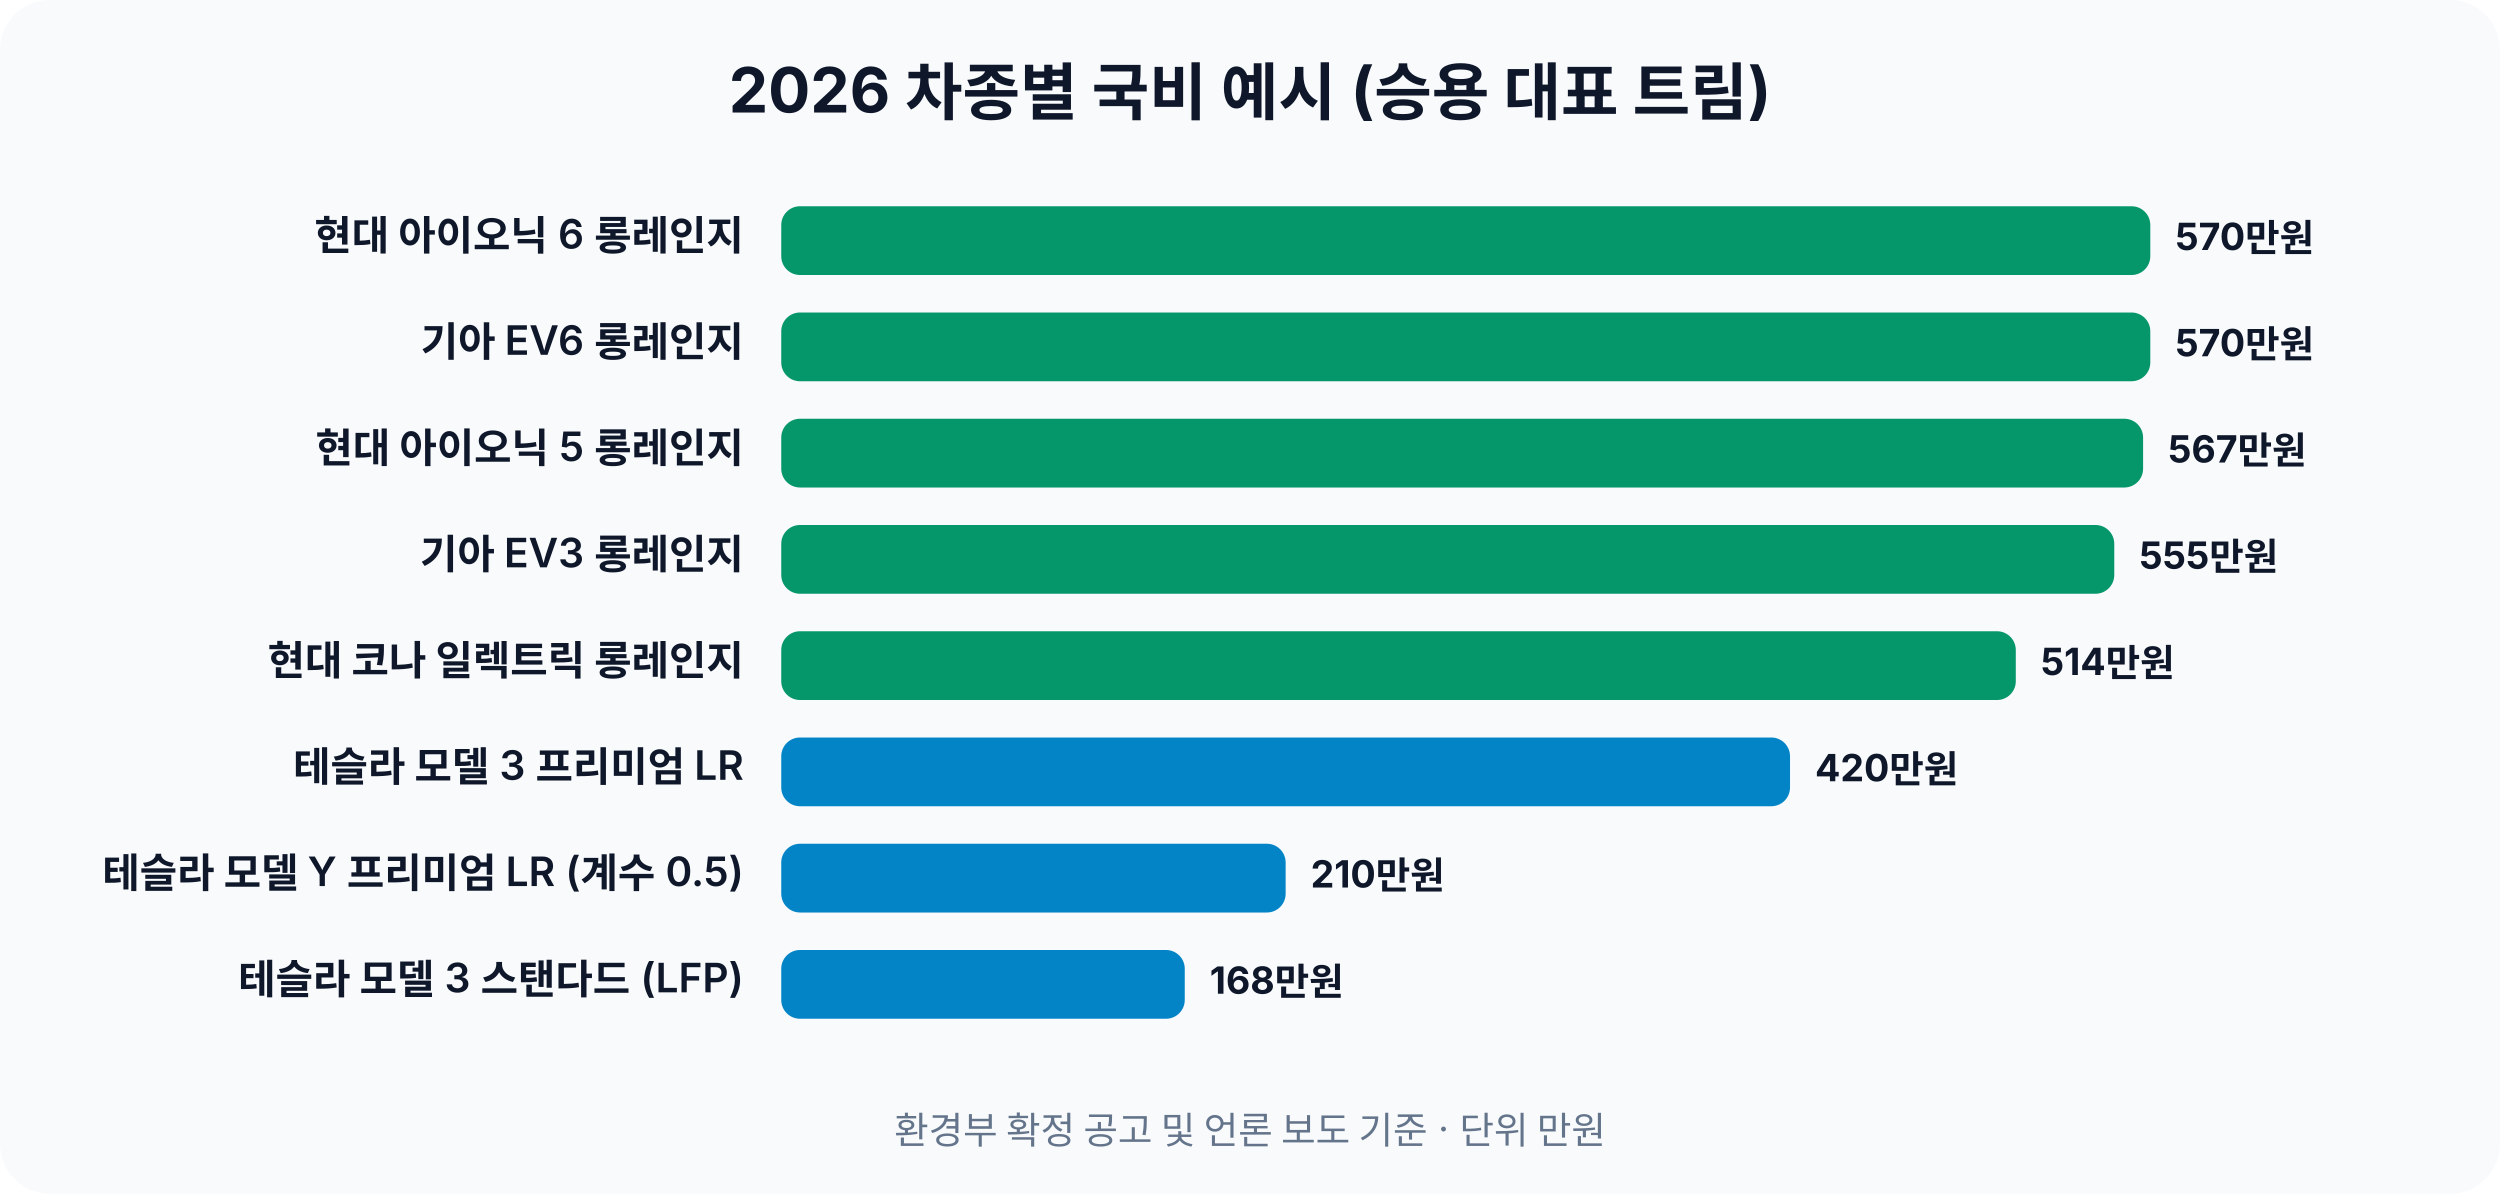
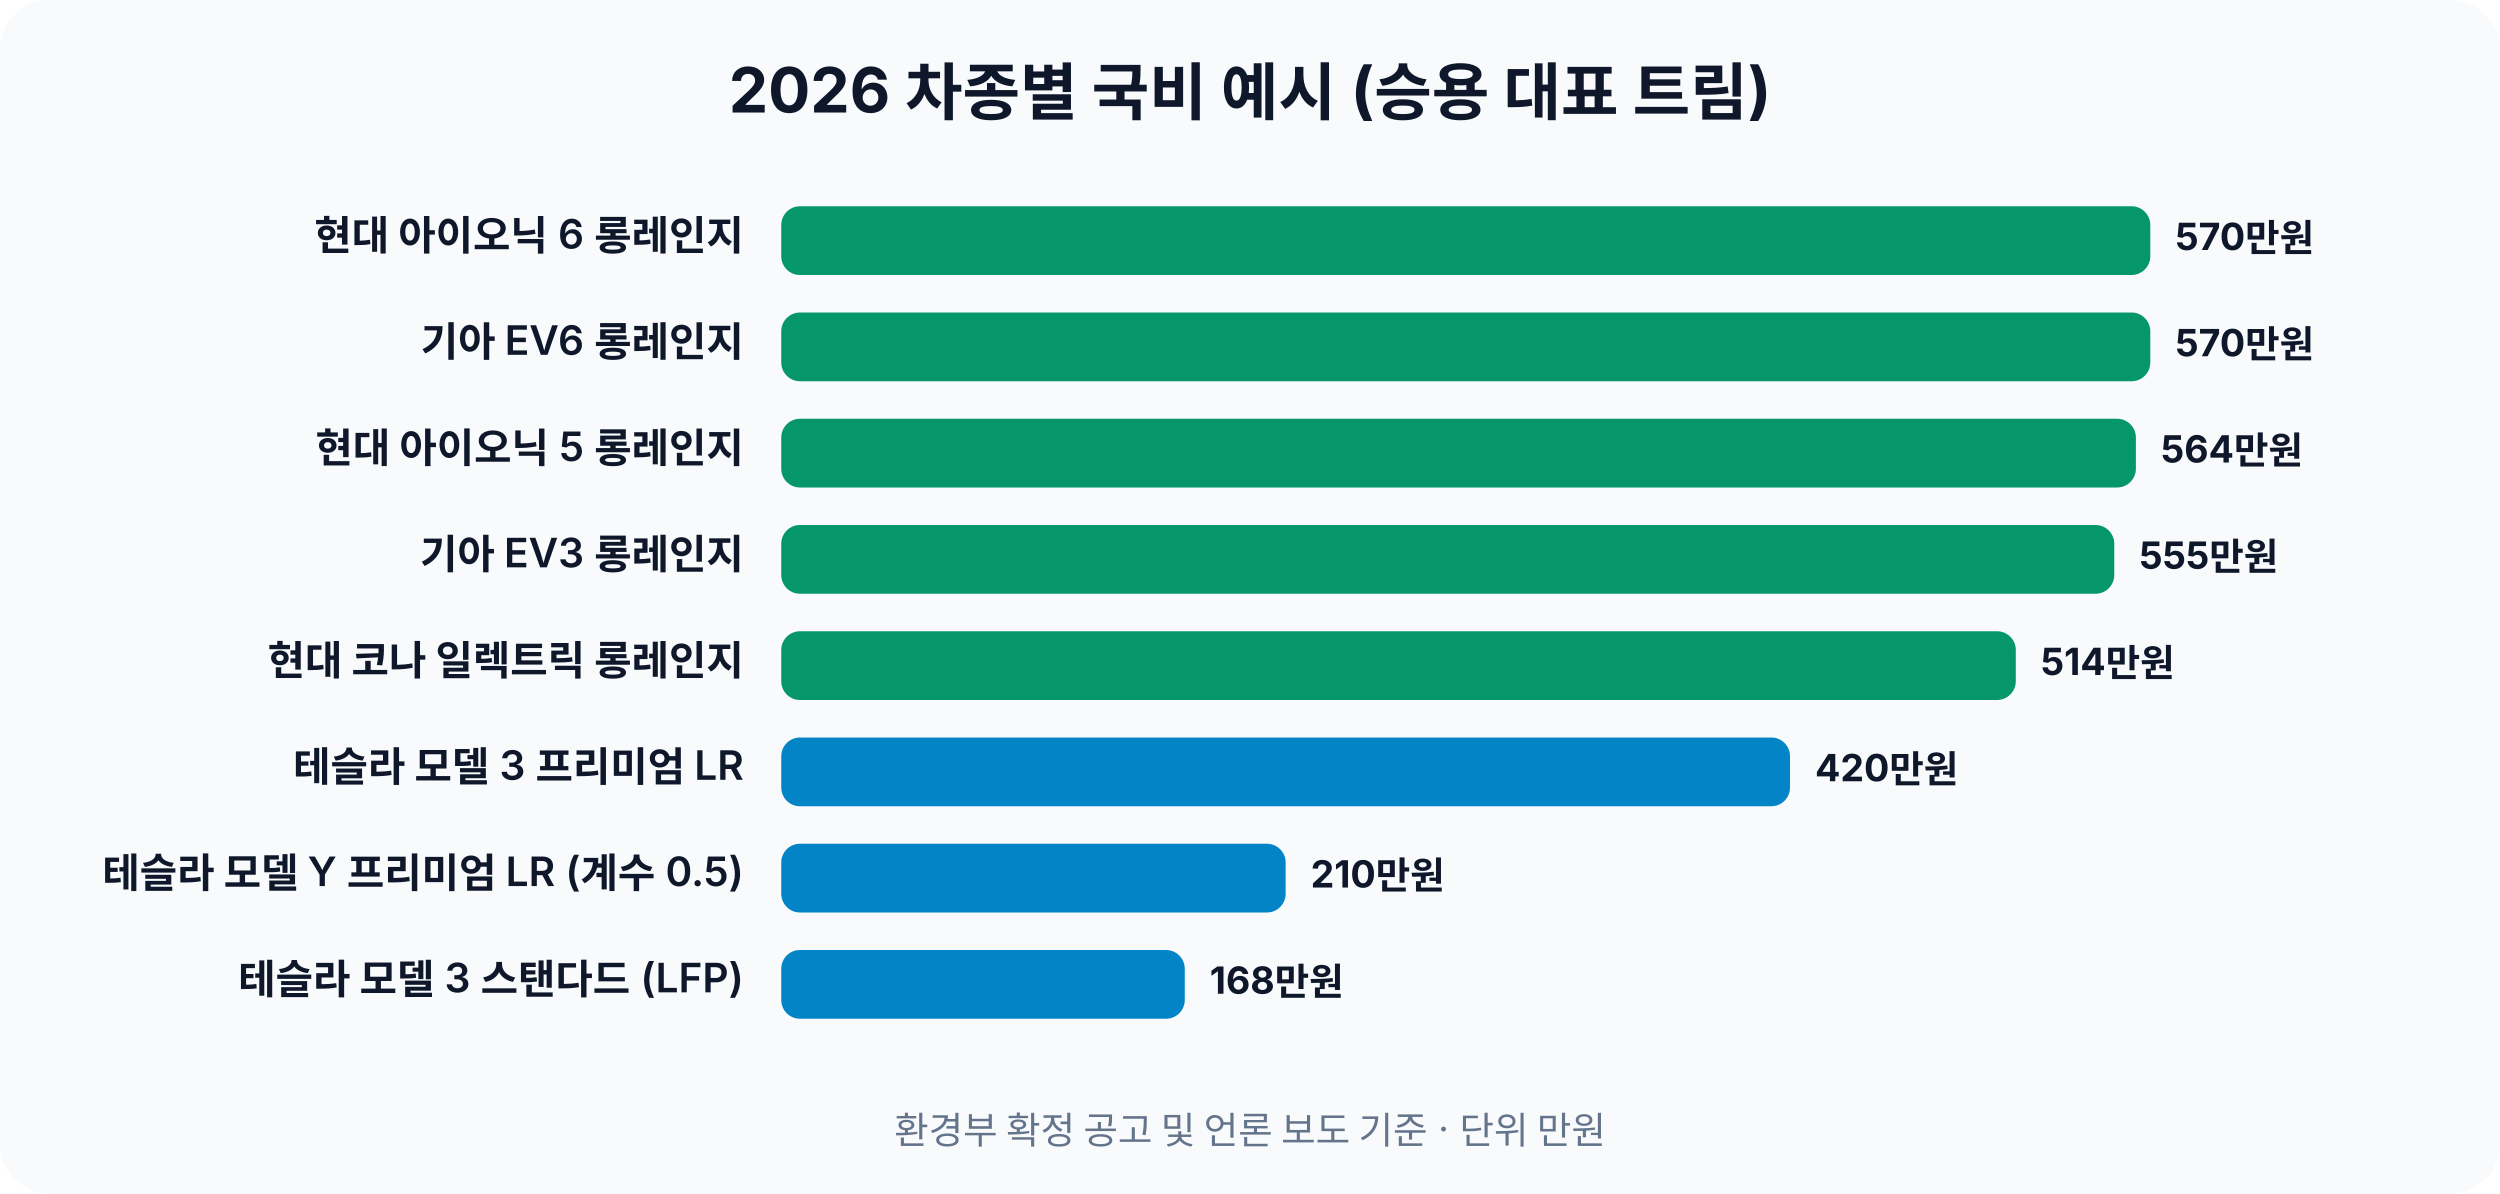
<svg xmlns="http://www.w3.org/2000/svg" viewBox="0 0 800 382" width="800" height="382" font-family="-apple-system,BlinkMacSystemFont,'Apple SD Gothic Neo','Pretendard','Noto Sans KR','Malgun Gothic',sans-serif">
  <rect width="800" height="382" rx="16" fill="#f8fafc" />
  <text x="400" y="36" font-size="20" font-weight="700" fill="#0f172a" text-anchor="middle">2026 차종별 국비 예시 (승용 대표 트림)</text>
  <text x="238" y="80" font-size="13" font-weight="600" fill="#0f172a" text-anchor="end">현대 아이오닉 6 롱레인지</text>
  <rect x="250" y="66" width="438.095" height="22" rx="6" fill="#059669" />
  <text x="696.095" y="80" font-size="12" font-weight="700" fill="#0f172a" text-anchor="start">570만원</text>
  <text x="238" y="114" font-size="13" font-weight="600" fill="#0f172a" text-anchor="end">기아 EV6 롱레인지</text>
  <rect x="250" y="100" width="438.095" height="22" rx="6" fill="#059669" />
  <text x="696.095" y="114" font-size="12" font-weight="700" fill="#0f172a" text-anchor="start">570만원</text>
  <text x="238" y="148" font-size="13" font-weight="600" fill="#0f172a" text-anchor="end">현대 아이오닉 5 롱레인지</text>
-   <rect x="250" y="134" width="435.789" height="22" rx="6" fill="#059669" />
-   <text x="693.789" y="148" font-size="12" font-weight="700" fill="#0f172a" text-anchor="start">567만원</text>
+   <rect x="250" y="134" width="433.484" height="22" rx="6" fill="#059669" />
+   <text x="691.484" y="148" font-size="12" font-weight="700" fill="#0f172a" text-anchor="start">564만원</text>
  <text x="238" y="182" font-size="13" font-weight="600" fill="#0f172a" text-anchor="end">기아 EV3 롱레인지</text>
  <rect x="250" y="168" width="426.566" height="22" rx="6" fill="#059669" />
  <text x="684.566" y="182" font-size="12" font-weight="700" fill="#0f172a" text-anchor="start">555만원</text>
  <text x="238" y="216" font-size="13" font-weight="600" fill="#0f172a" text-anchor="end">현대 코나 일렉트릭 롱레인지</text>
  <rect x="250" y="202" width="395.054" height="22" rx="6" fill="#059669" />
  <text x="653.054" y="216" font-size="12" font-weight="700" fill="#0f172a" text-anchor="start">514만원</text>
  <text x="238" y="250" font-size="13" font-weight="600" fill="#0f172a" text-anchor="end">테슬라 모델 3 프리미엄 LR</text>
  <rect x="250" y="236" width="322.807" height="22" rx="6" fill="#0284c7" />
  <text x="580.807" y="250" font-size="12" font-weight="700" fill="#0f172a" text-anchor="start">420만원</text>
  <text x="238" y="284" font-size="13" font-weight="600" fill="#0f172a" text-anchor="end">테슬라 모델 Y 프리미엄 LR (계수 0.5)</text>
  <rect x="250" y="270" width="161.404" height="22" rx="6" fill="#0284c7" />
  <text x="419.404" y="284" font-size="12" font-weight="700" fill="#0f172a" text-anchor="start">210만원</text>
  <text x="238" y="318" font-size="13" font-weight="600" fill="#0f172a" text-anchor="end">테슬라 모델 3 스탠다드 (LFP)</text>
  <rect x="250" y="304" width="129.123" height="22" rx="6" fill="#0284c7" />
  <text x="387.123" y="318" font-size="12" font-weight="700" fill="#0f172a" text-anchor="start">168만원</text>
  <text x="400" y="366" font-size="12" font-weight="400" fill="#64748b" text-anchor="middle">환경부 확정 공고 및 언론 보도 기준 · 단위 만원</text>
</svg>
